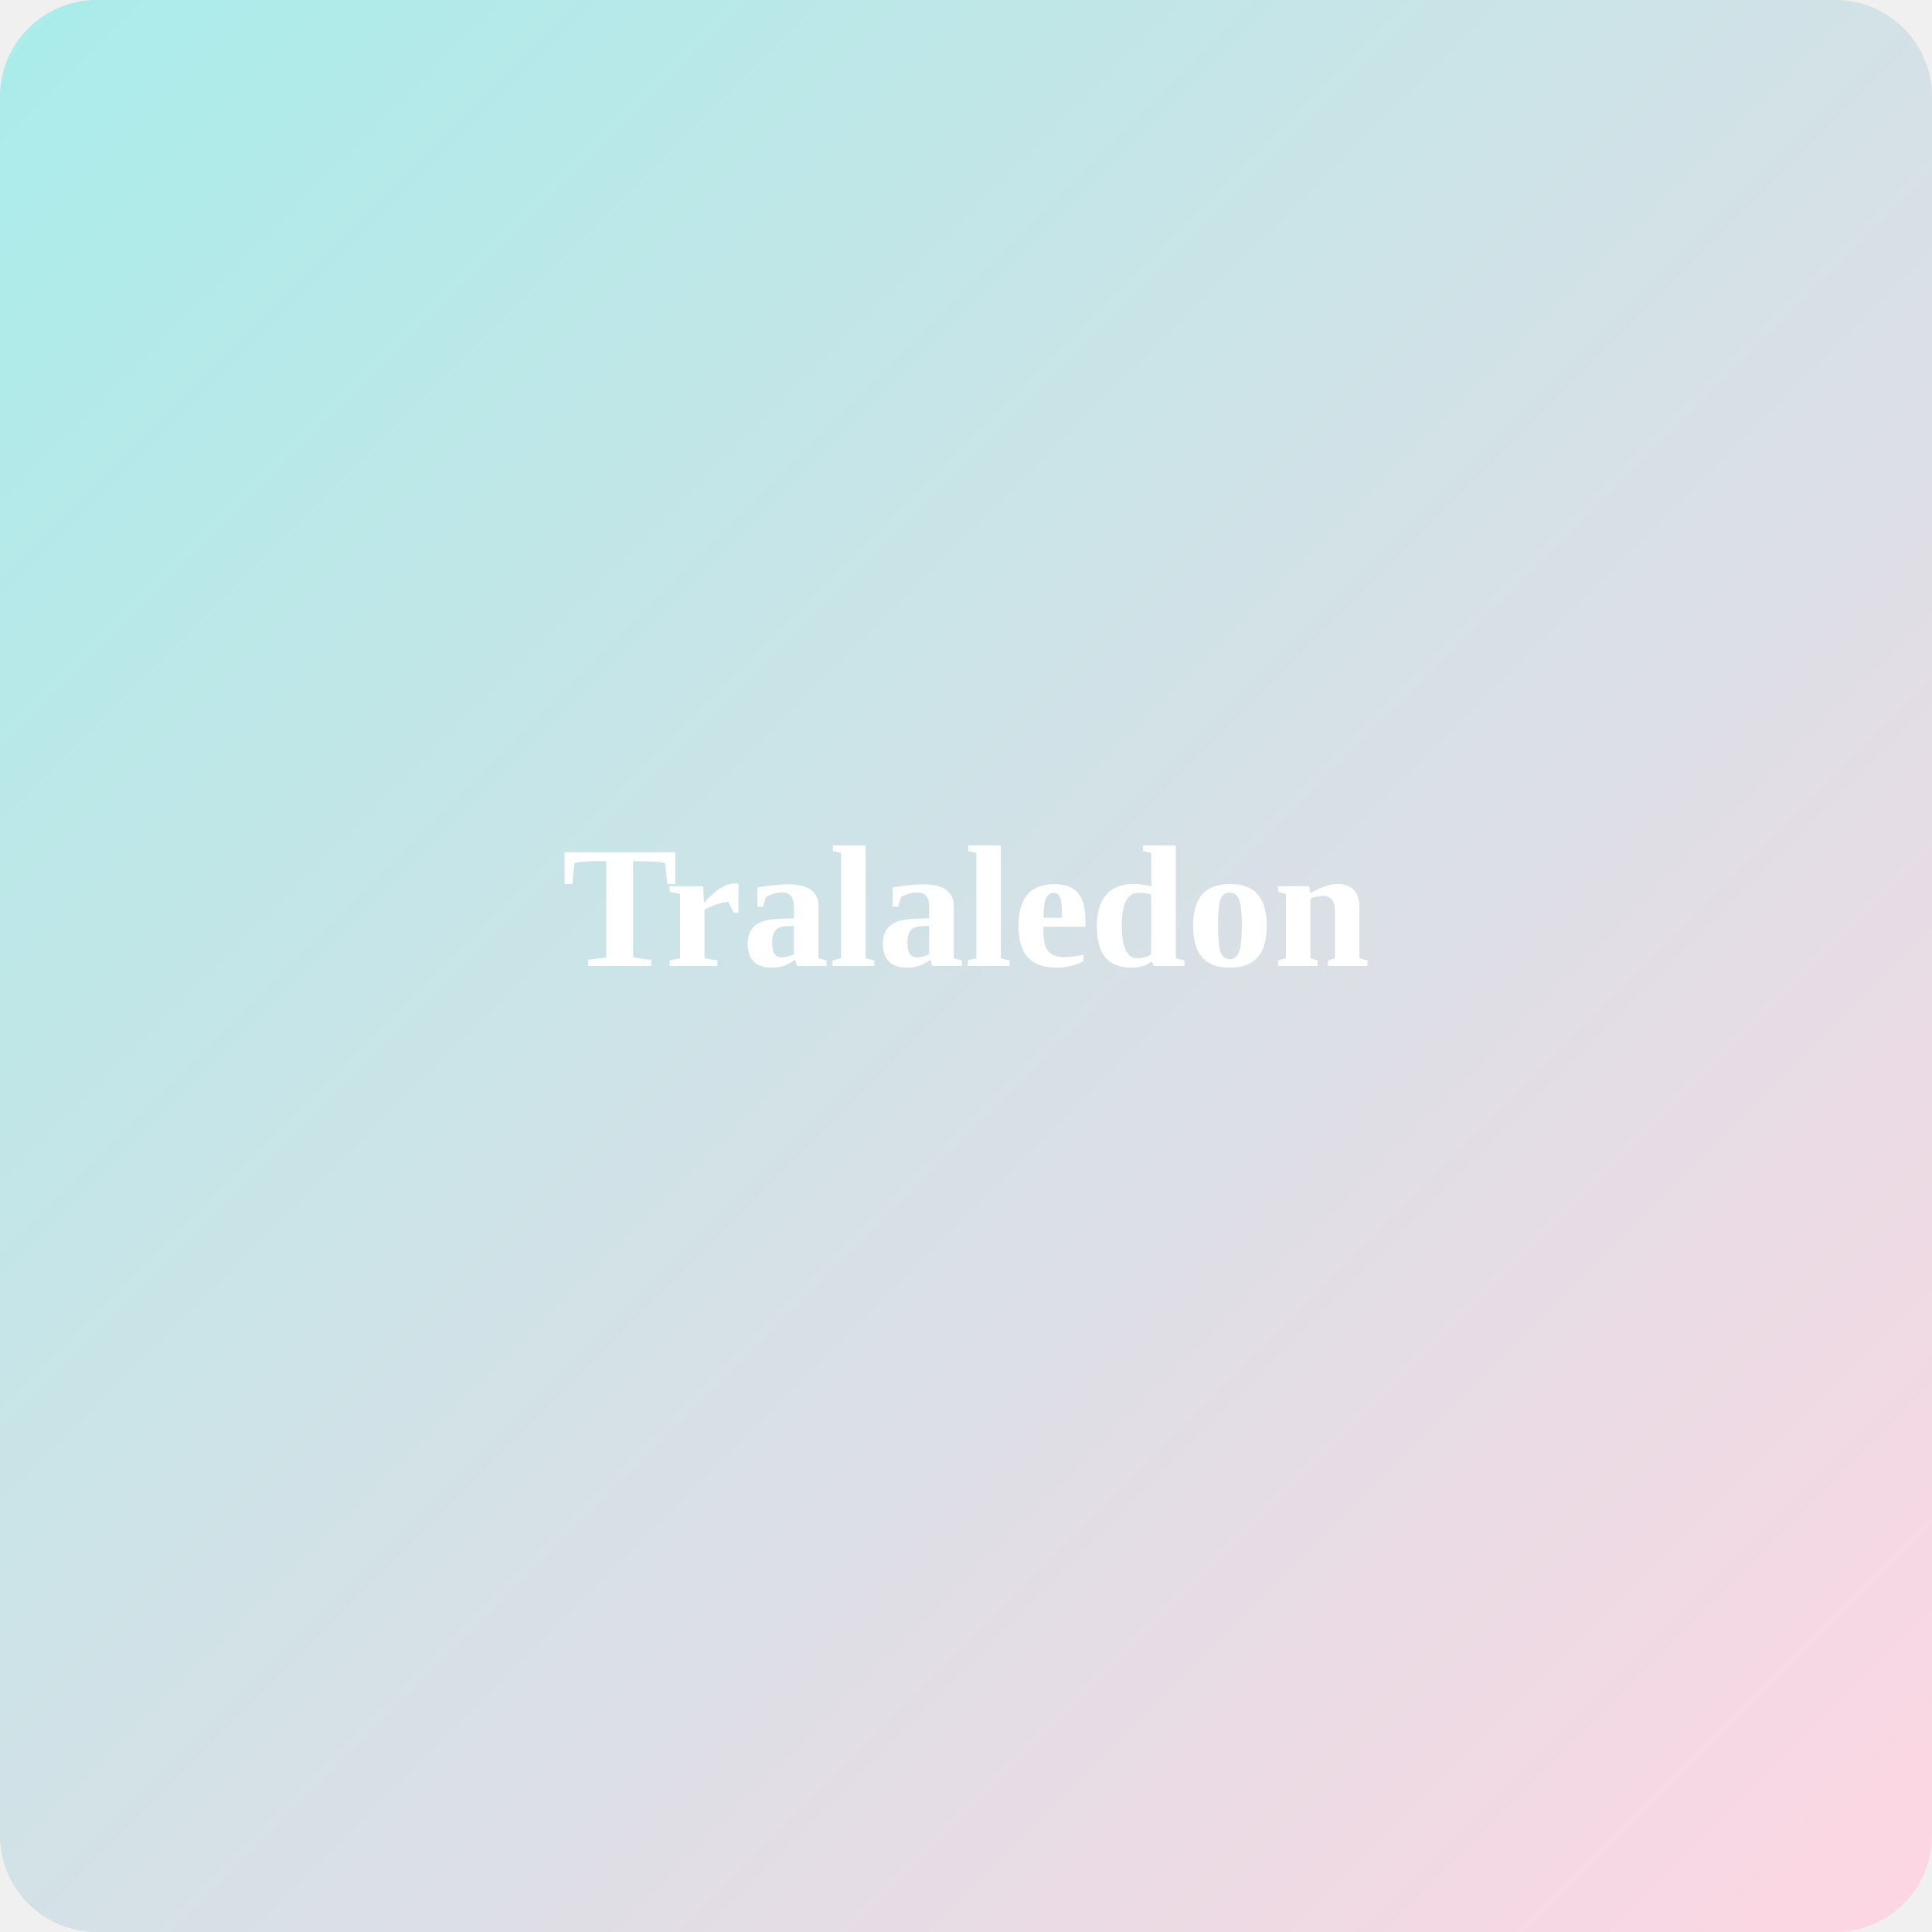
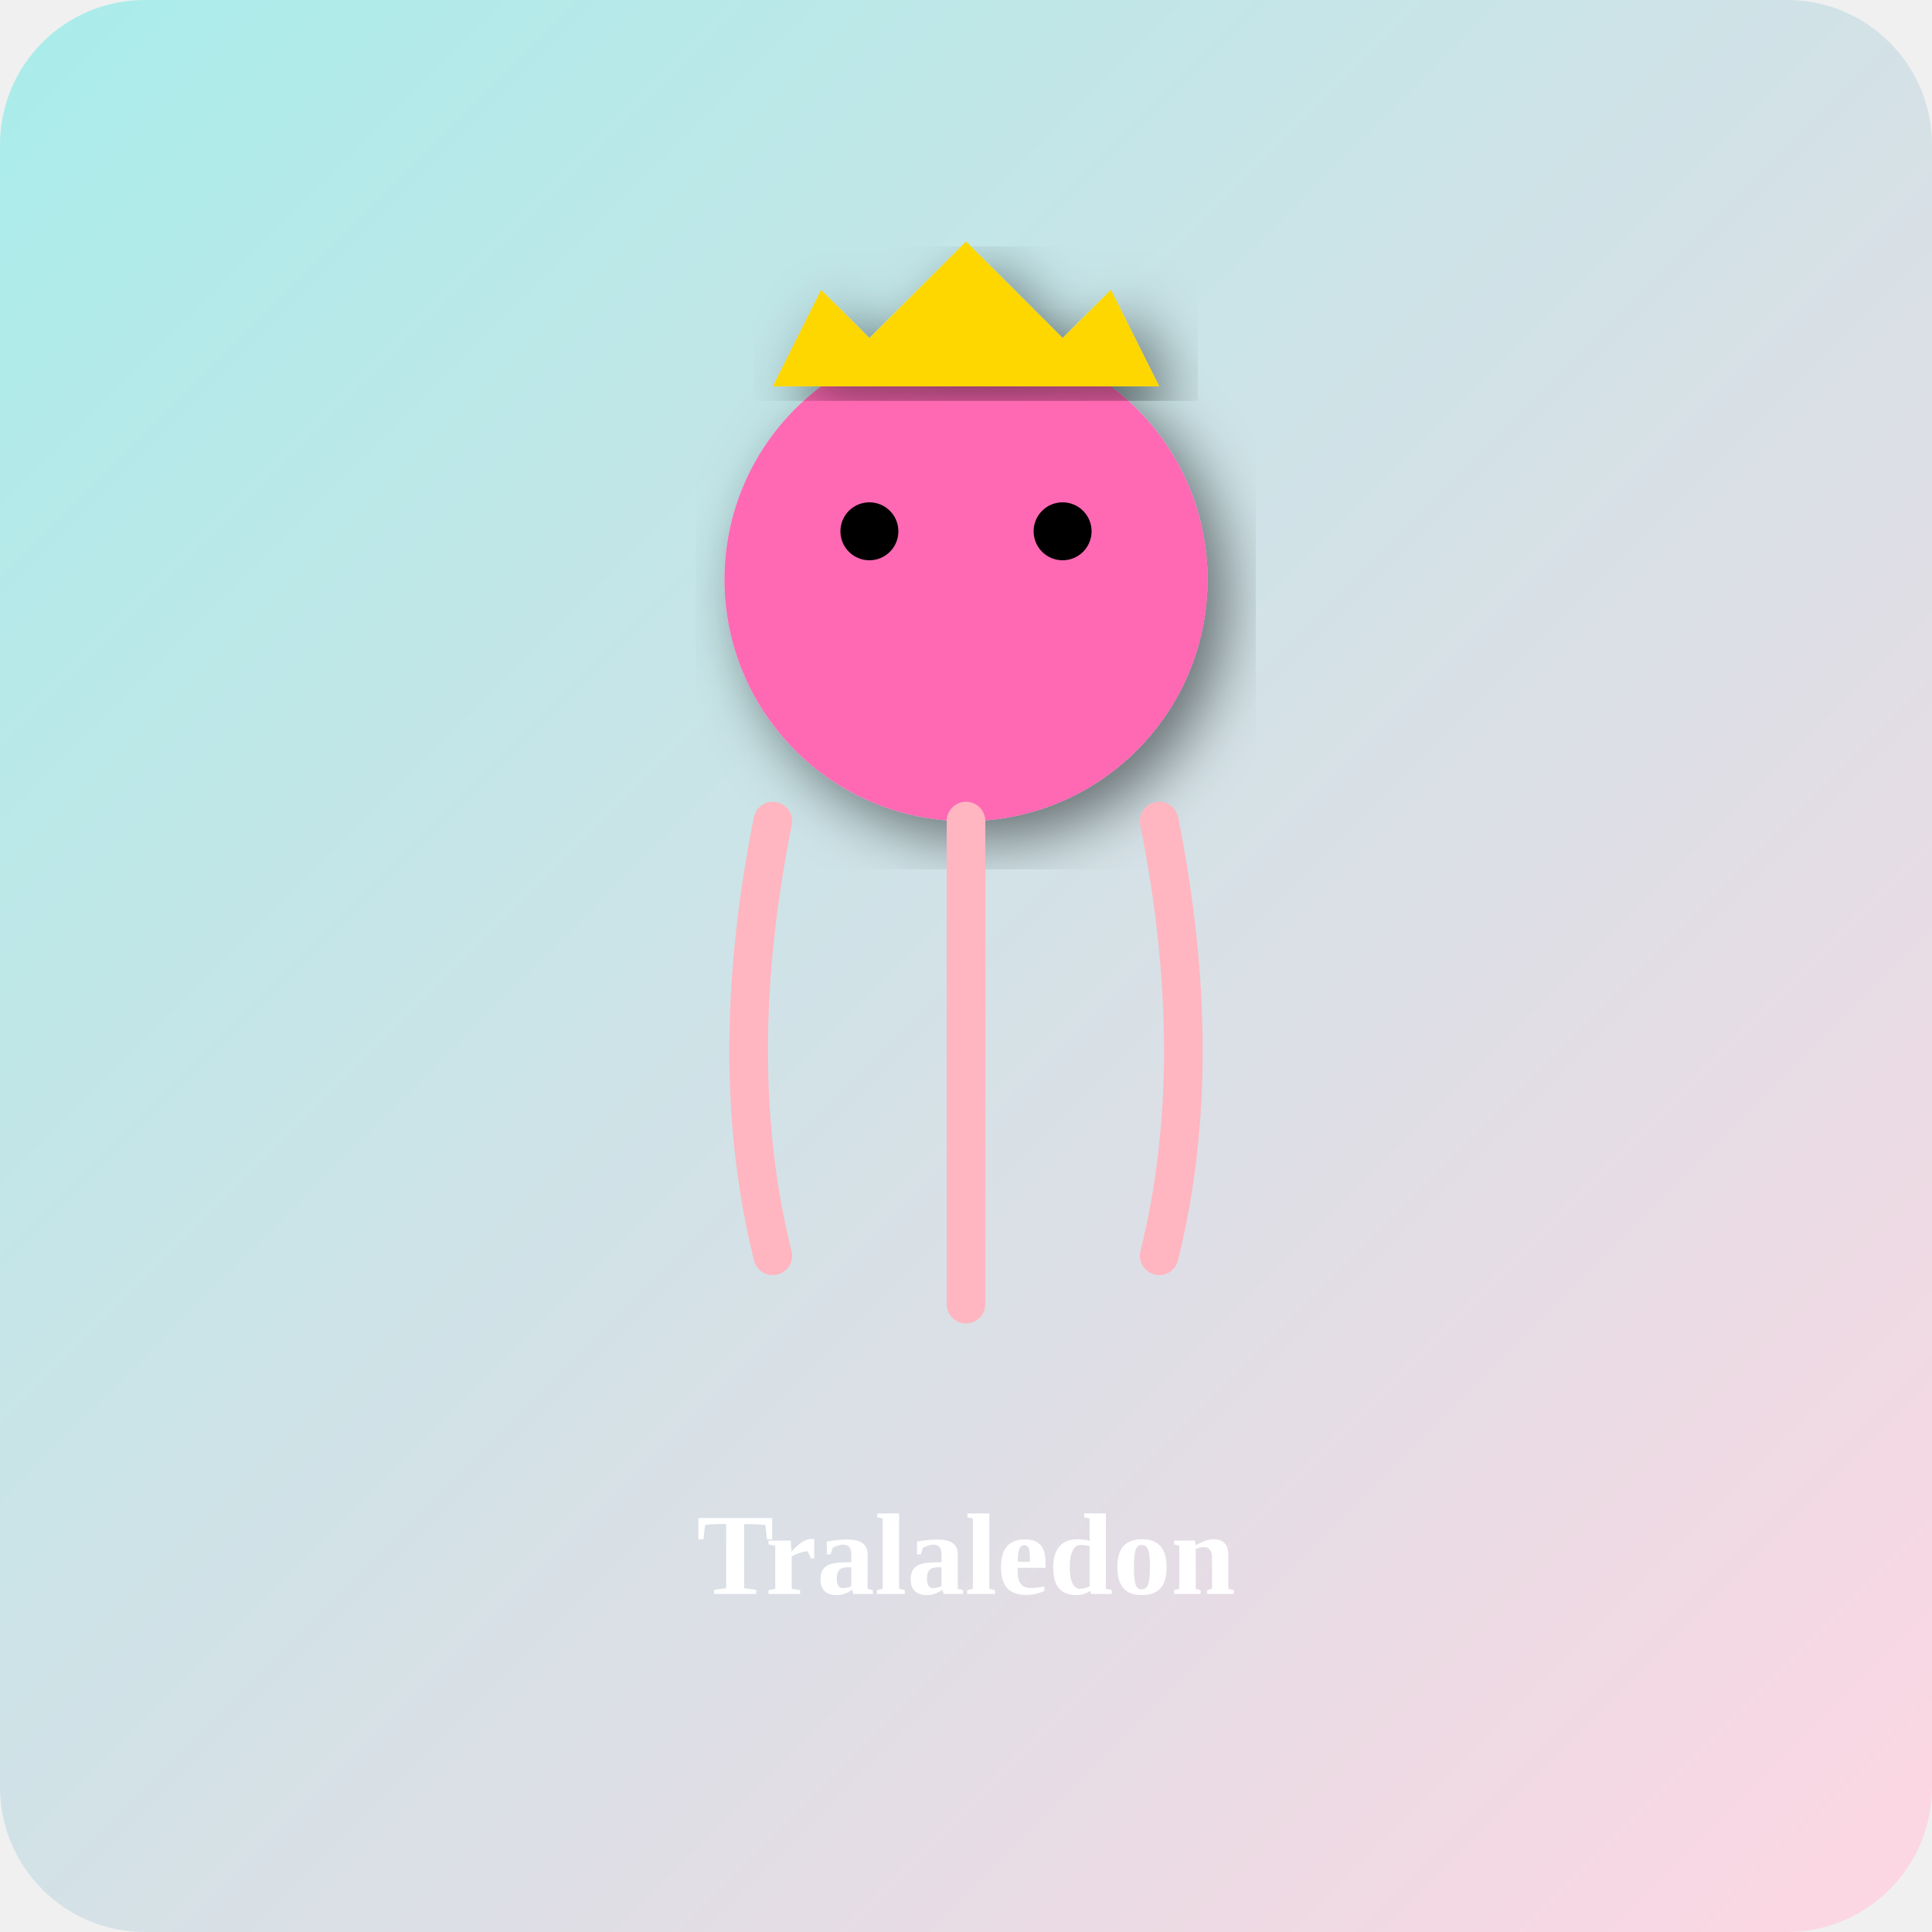
<svg xmlns="http://www.w3.org/2000/svg" viewBox="0 0 200 200">
  <defs>
    <linearGradient id="grad" x1="0%" y1="0%" x2="100%" y2="100%">
      <stop offset="0%" style="stop-color:#a8edea;stop-opacity:1" />
      <stop offset="100%" style="stop-color:#fed6e3;stop-opacity:1" />
    </linearGradient>
+     <filter id="shadow">
+       <feDropShadow dx="2" dy="2" stdDeviation="3" flood-opacity="0.5" />
+     </filter>
  </defs>
-   <rect width="200" height="200" fill="url(#grad)" rx="10" />
-   <text x="100" y="100" font-size="18" font-weight="bold" fill="white" text-anchor="middle">Tralaledon</text>
+   <rect width="200" height="200" fill="url(#grad)" rx="15" />
+   <circle cx="100" cy="60" r="25" fill="#ff69b4" filter="url(#shadow)" />
+   <path d="M 80 40 L 85 30 L 90 35 L 100 25 L 110 35 L 115 30 L 120 40" fill="#ffd700" filter="url(#shadow)" />
+   <path d="M 80 85 Q 75 110 80 130" stroke="#ffb6c1" stroke-width="4" fill="none" stroke-linecap="round" />
+   <path d="M 100 85 Q 100 115 100 135" stroke="#ffb6c1" stroke-width="4" fill="none" stroke-linecap="round" />
+   <path d="M 120 85 Q 125 110 120 130" stroke="#ffb6c1" stroke-width="4" fill="none" stroke-linecap="round" />
+   <circle cx="90" cy="55" r="3" fill="#000" />
+   <circle cx="110" cy="55" r="3" fill="#000" />
+   <text x="100" y="165" font-size="12" font-weight="bold" fill="white" text-anchor="middle">Tralaledon</text>
</svg>
